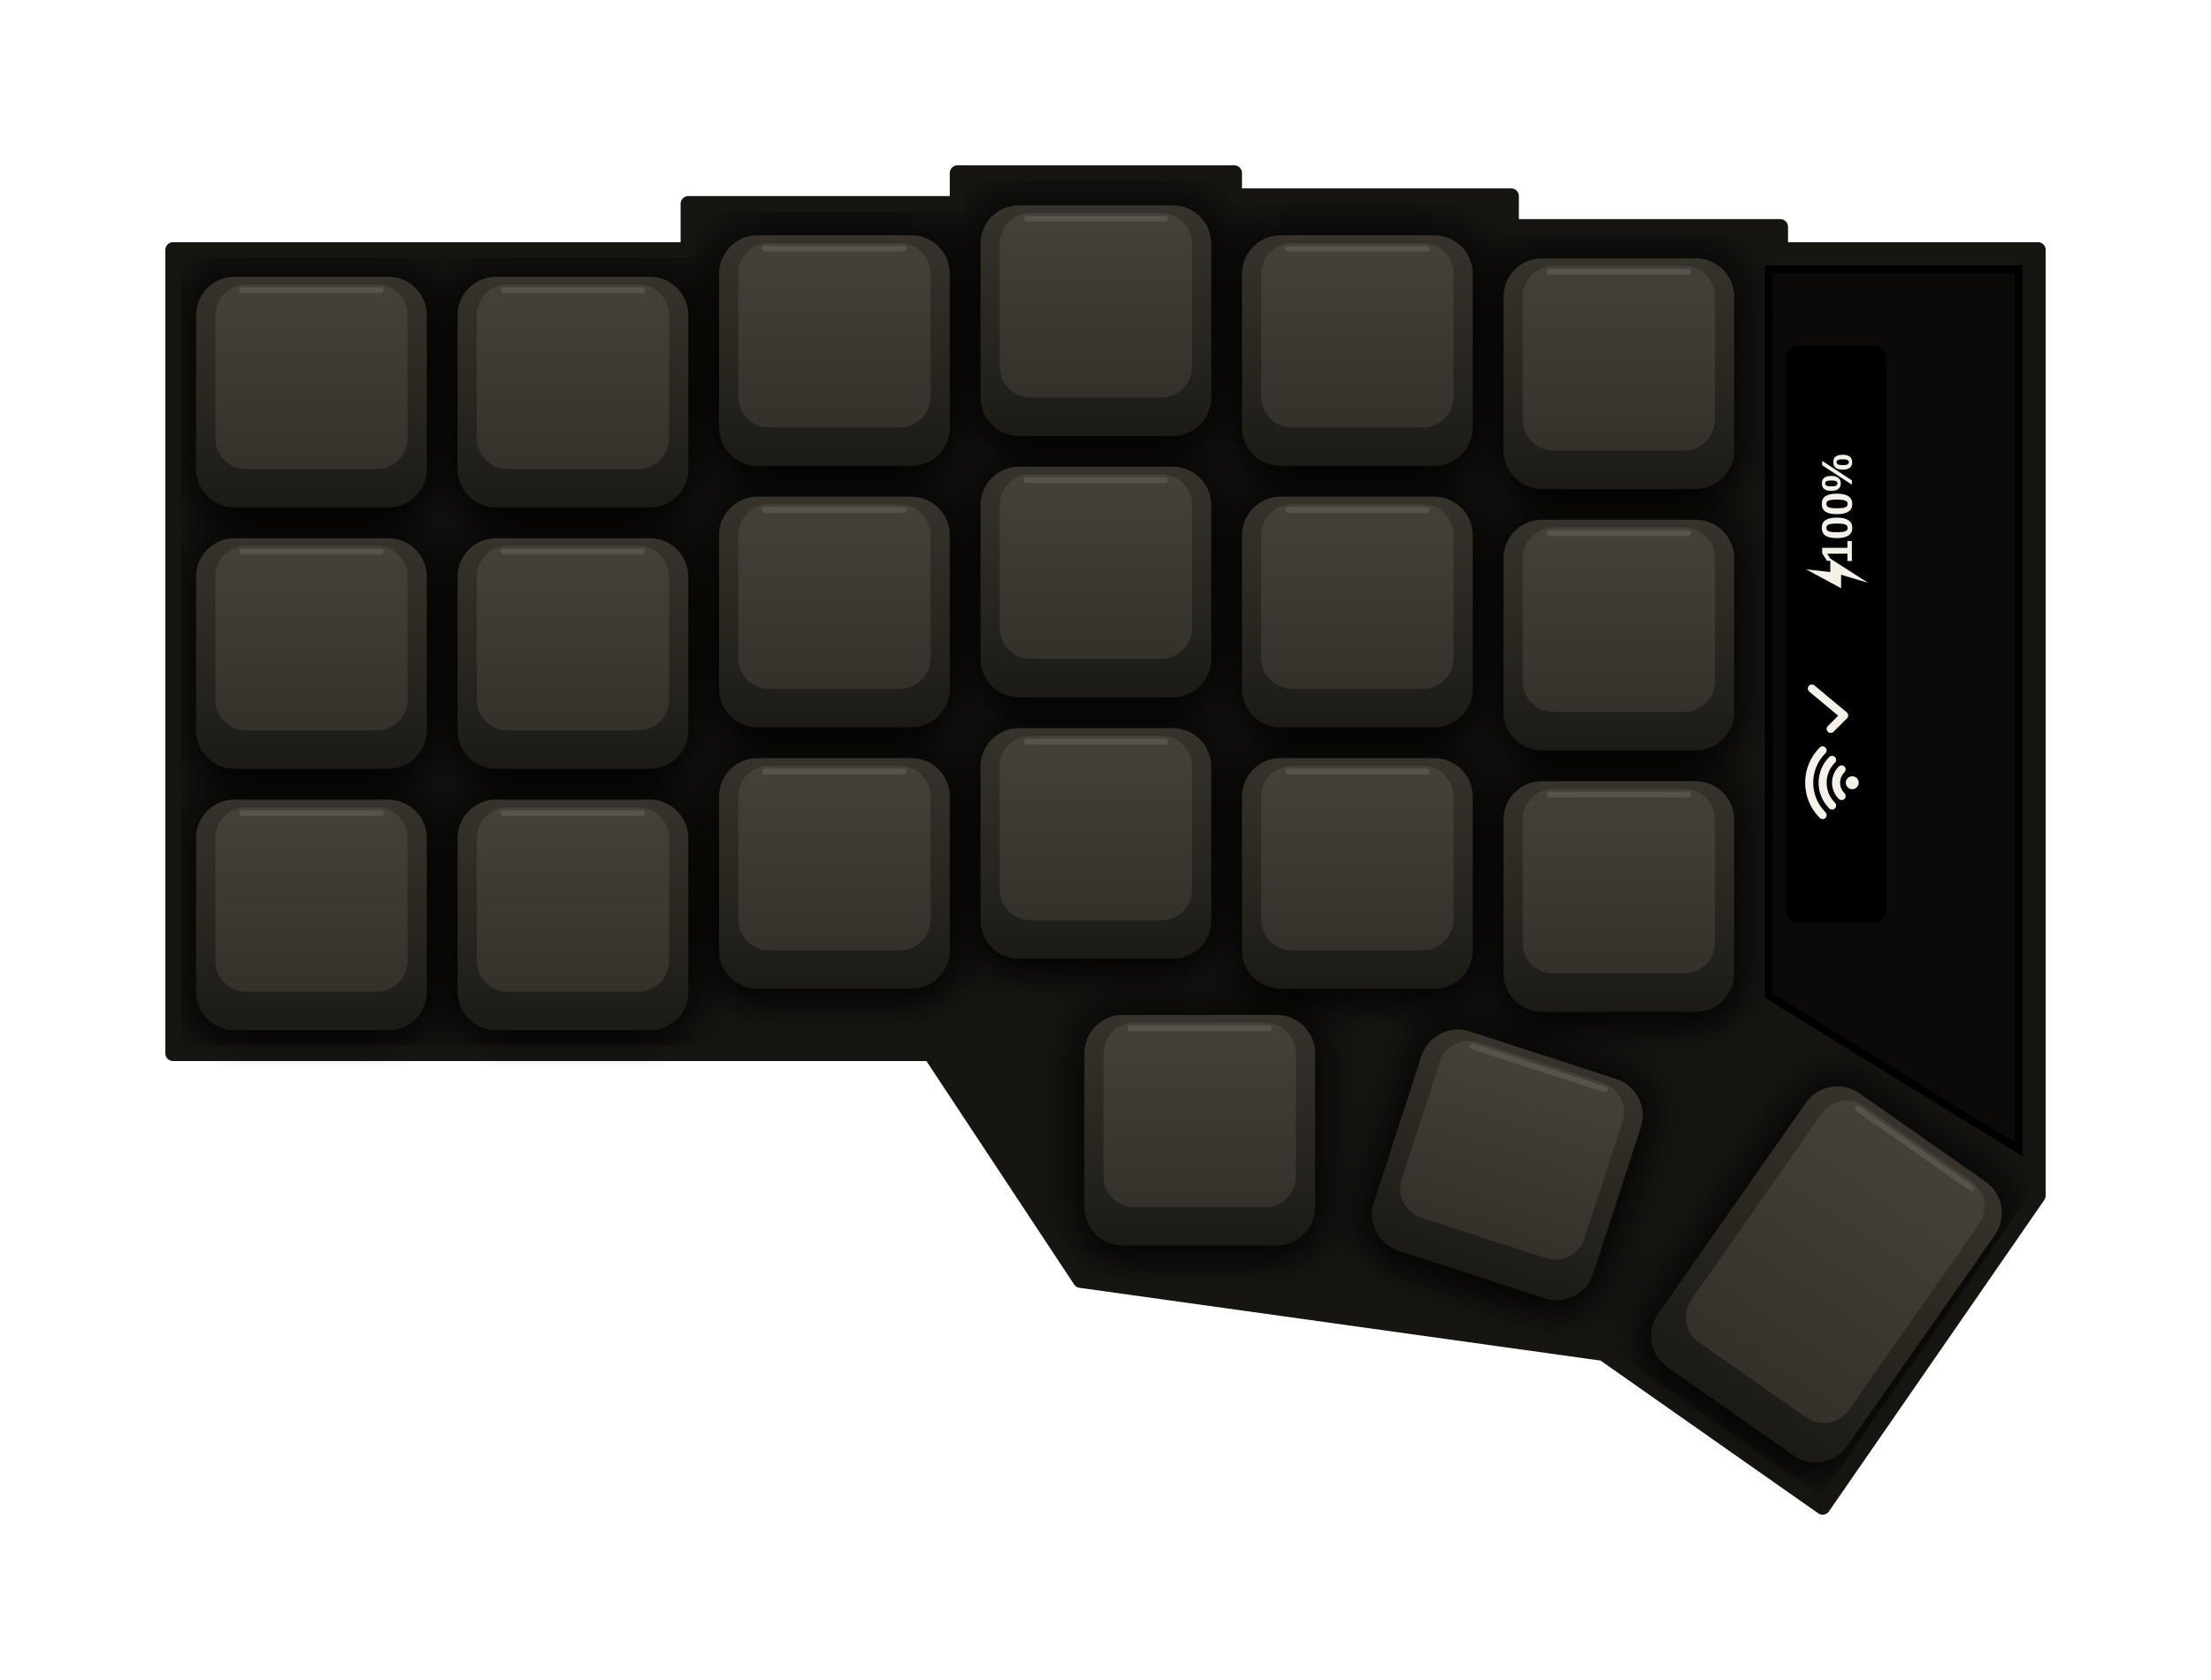
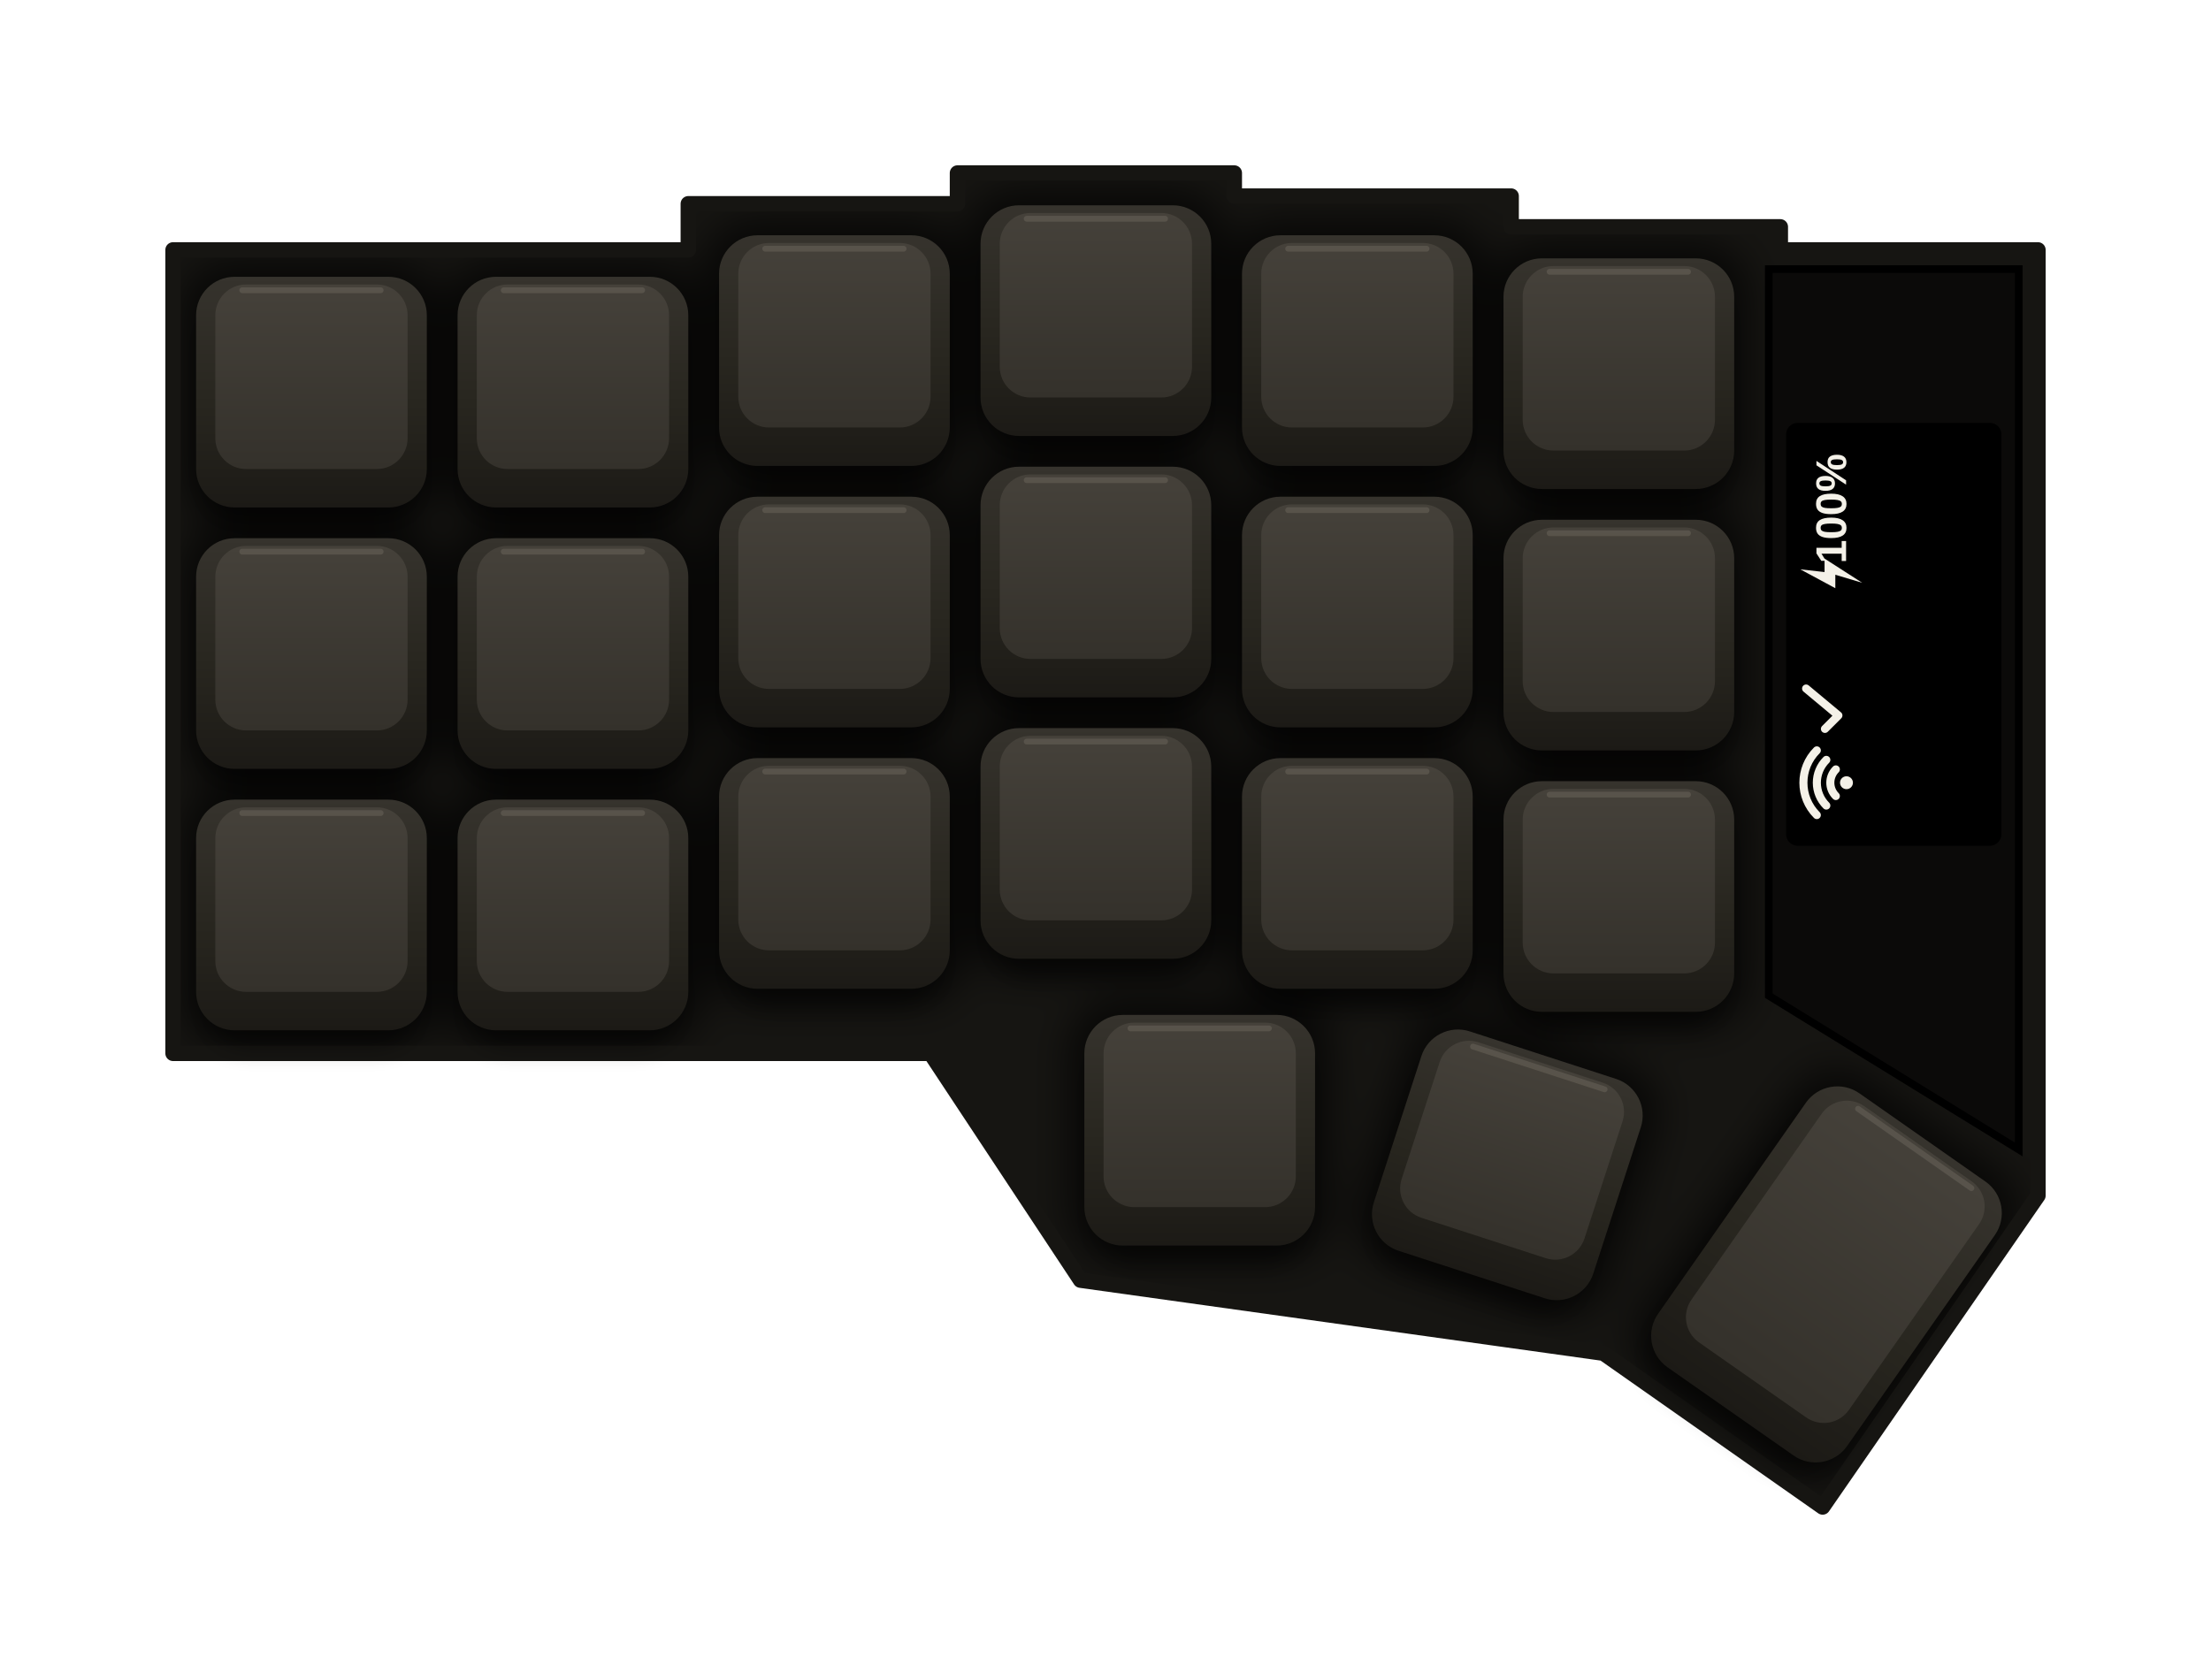
<svg xmlns="http://www.w3.org/2000/svg" viewBox="0 0 575 437" width="575" height="437">
  <defs>
    <linearGradient id="falda" x1="0" y1="0" x2="0" y2="1">
      <stop offset="0" stop-color="#36332d" />
      <stop offset="0.55" stop-color="#28261f" />
      <stop offset="1" stop-color="#1c1a16" />
    </linearGradient>
    <linearGradient id="cara" x1="0" y1="0" x2="0" y2="1">
      <stop offset="0" stop-color="#45413a" />
      <stop offset="1" stop-color="#34312b" />
    </linearGradient>
    <filter id="luz" x="-20%" y="-20%" width="140%" height="140%">
      <feGaussianBlur stdDeviation="5" />
    </filter>
    <filter id="sombra" x="-10%" y="-10%" width="120%" height="120%">
      <feGaussianBlur stdDeviation="3" />
    </filter>
    <clipPath id="dentro-placa">
      <polygon points="198,93 270,93 270,99 342,99 342,107 412,107 412,113 479,113 479,359 423,440 366,400 230,381 191,322 -6,322 -6,113 128,113 128,101 198,101" />
    </clipPath>
    <filter id="brillo" x="-60%" y="-60%" width="220%" height="220%">
      <feGaussianBlur stdDeviation="10" />
    </filter>
  </defs>
  <g transform="translate(51 -48)">
    <polygon points="198,93 270,93 270,99 342,99 342,107 412,107 412,113 479,113 479,359 423,440 366,400 230,381 191,322 -6,322 -6,113 128,113 128,101 198,101" fill="#161512" />
    <g clip-path="url(#dentro-placa)">
      <g opacity="0.65" filter="url(#luz)">
        <rect x="336" y="111.2" width="68" height="68" rx="13">
          <animate attributeName="fill" values="#e61919;#e6e619;#19e619;#19e6e6;#1919e6;#e619e6;#e61919" dur="6s" begin="-1.35s" repeatCount="indefinite" />
        </rect>
        <rect x="268" y="105.2" width="68" height="68" rx="13">
          <animate attributeName="fill" values="#e61919;#e6e619;#19e619;#19e6e6;#1919e6;#e619e6;#e61919" dur="6s" begin="-2.19s" repeatCount="indefinite" />
        </rect>
        <rect x="200" y="97.4" width="68" height="68" rx="13">
          <animate attributeName="fill" values="#e61919;#e6e619;#19e619;#19e6e6;#1919e6;#e619e6;#e61919" dur="6s" begin="-3.03s" repeatCount="indefinite" />
        </rect>
        <rect x="132" y="105.2" width="68" height="68" rx="13">
          <animate attributeName="fill" values="#e61919;#e6e619;#19e619;#19e6e6;#1919e6;#e619e6;#e61919" dur="6s" begin="-3.87s" repeatCount="indefinite" />
        </rect>
        <rect x="64" y="116" width="68" height="68" rx="13">
          <animate attributeName="fill" values="#e61919;#e6e619;#19e619;#19e6e6;#1919e6;#e619e6;#e61919" dur="6s" begin="-4.71s" repeatCount="indefinite" />
        </rect>
        <rect x="-4" y="116" width="68" height="68" rx="13">
          <animate attributeName="fill" values="#e61919;#e6e619;#19e619;#19e6e6;#1919e6;#e619e6;#e61919" dur="6s" begin="-5.55s" repeatCount="indefinite" />
        </rect>
        <rect x="336" y="179.2" width="68" height="68" rx="13">
          <animate attributeName="fill" values="#e61919;#e6e619;#19e619;#19e6e6;#1919e6;#e619e6;#e61919" dur="6s" begin="-1.35s" repeatCount="indefinite" />
        </rect>
        <rect x="268" y="173.2" width="68" height="68" rx="13">
          <animate attributeName="fill" values="#e61919;#e6e619;#19e619;#19e6e6;#1919e6;#e619e6;#e61919" dur="6s" begin="-2.19s" repeatCount="indefinite" />
        </rect>
        <rect x="200" y="165.4" width="68" height="68" rx="13">
          <animate attributeName="fill" values="#e61919;#e6e619;#19e619;#19e6e6;#1919e6;#e619e6;#e61919" dur="6s" begin="-3.03s" repeatCount="indefinite" />
        </rect>
        <rect x="132" y="173.2" width="68" height="68" rx="13">
          <animate attributeName="fill" values="#e61919;#e6e619;#19e619;#19e6e6;#1919e6;#e619e6;#e61919" dur="6s" begin="-3.87s" repeatCount="indefinite" />
        </rect>
        <rect x="64" y="184" width="68" height="68" rx="13">
          <animate attributeName="fill" values="#e61919;#e6e619;#19e619;#19e6e6;#1919e6;#e619e6;#e61919" dur="6s" begin="-4.71s" repeatCount="indefinite" />
        </rect>
        <rect x="-4" y="184" width="68" height="68" rx="13">
          <animate attributeName="fill" values="#e61919;#e6e619;#19e619;#19e6e6;#1919e6;#e619e6;#e61919" dur="6s" begin="-5.55s" repeatCount="indefinite" />
        </rect>
        <rect x="336" y="247.2" width="68" height="68" rx="13">
          <animate attributeName="fill" values="#e61919;#e6e619;#19e619;#19e6e6;#1919e6;#e619e6;#e61919" dur="6s" begin="-1.35s" repeatCount="indefinite" />
        </rect>
        <rect x="268" y="241.2" width="68" height="68" rx="13">
          <animate attributeName="fill" values="#e61919;#e6e619;#19e619;#19e6e6;#1919e6;#e619e6;#e61919" dur="6s" begin="-2.19s" repeatCount="indefinite" />
        </rect>
        <rect x="200" y="233.4" width="68" height="68" rx="13">
          <animate attributeName="fill" values="#e61919;#e6e619;#19e619;#19e6e6;#1919e6;#e619e6;#e61919" dur="6s" begin="-3.03s" repeatCount="indefinite" />
        </rect>
        <rect x="132" y="241.2" width="68" height="68" rx="13">
          <animate attributeName="fill" values="#e61919;#e6e619;#19e619;#19e6e6;#1919e6;#e619e6;#e61919" dur="6s" begin="-3.87s" repeatCount="indefinite" />
        </rect>
        <rect x="64" y="252" width="68" height="68" rx="13">
          <animate attributeName="fill" values="#e61919;#e6e619;#19e619;#19e6e6;#1919e6;#e619e6;#e61919" dur="6s" begin="-4.71s" repeatCount="indefinite" />
        </rect>
        <rect x="-4" y="252" width="68" height="68" rx="13">
          <animate attributeName="fill" values="#e61919;#e6e619;#19e619;#19e6e6;#1919e6;#e619e6;#e61919" dur="6s" begin="-5.55s" repeatCount="indefinite" />
        </rect>
        <g transform="rotate(35.00 424 379.5)">
          <rect x="390" y="332" width="68" height="95" rx="13">
            <animate attributeName="fill" values="#e61919;#e6e619;#19e619;#19e6e6;#1919e6;#e619e6;#e61919" dur="6s" begin="-0.68s" repeatCount="indefinite" />
          </rect>
        </g>
        <g transform="rotate(18.00 341 351)">
          <rect x="307" y="317" width="68" height="68" rx="13">
            <animate attributeName="fill" values="#e61919;#e6e619;#19e619;#19e6e6;#1919e6;#e619e6;#e61919" dur="6s" begin="-1.71s" repeatCount="indefinite" />
          </rect>
        </g>
        <rect x="227" y="308" width="68" height="68" rx="13">
          <animate attributeName="fill" values="#e61919;#e6e619;#19e619;#19e6e6;#1919e6;#e619e6;#e61919" dur="6s" begin="-2.70s" repeatCount="indefinite" />
        </rect>
      </g>
    </g>
    <polygon points="198,93 270,93 270,99 342,99 342,107 412,107 412,113 479,113 479,359 423,440 366,400 230,381 191,322 -6,322 -6,113 128,113 128,101 198,101" fill="none" stroke="#161512" stroke-width="4" stroke-linejoin="round" />
    <g fill="#000" opacity="0.45" filter="url(#sombra)">
      <rect x="342" y="121.2" width="56" height="58" rx="11" />
      <rect x="274" y="115.2" width="56" height="58" rx="11" />
      <rect x="206" y="107.4" width="56" height="58" rx="11" />
      <rect x="138" y="115.2" width="56" height="58" rx="11" />
      <rect x="70" y="126" width="56" height="58" rx="11" />
      <rect x="2" y="126" width="56" height="58" rx="11" />
      <rect x="342" y="189.2" width="56" height="58" rx="11" />
      <rect x="274" y="183.2" width="56" height="58" rx="11" />
      <rect x="206" y="175.4" width="56" height="58" rx="11" />
      <rect x="138" y="183.2" width="56" height="58" rx="11" />
      <rect x="70" y="194" width="56" height="58" rx="11" />
      <rect x="2" y="194" width="56" height="58" rx="11" />
      <rect x="342" y="257.2" width="56" height="58" rx="11" />
      <rect x="274" y="251.2" width="56" height="58" rx="11" />
      <rect x="206" y="243.4" width="56" height="58" rx="11" />
      <rect x="138" y="251.2" width="56" height="58" rx="11" />
      <rect x="70" y="262" width="56" height="58" rx="11" />
      <rect x="2" y="262" width="56" height="58" rx="11" />
      <g transform="rotate(35.00 424 379.5)">
        <rect x="396" y="342" width="56" height="85" rx="11" />
      </g>
      <g transform="rotate(18.00 341 351)">
        <rect x="313" y="327" width="56" height="58" rx="11" />
      </g>
      <rect x="233" y="318" width="56" height="58" rx="11" />
    </g>
    <rect x="340" y="115.2" width="60" height="60" rx="10" fill="url(#falda)" />
    <rect x="345" y="117.2" width="50" height="48" rx="8" fill="url(#cara)" />
    <path d="M352 118.7 H388" stroke="#6b665b" stroke-width="1.5" stroke-linecap="round" opacity="0.5" />
    <rect x="272" y="109.2" width="60" height="60" rx="10" fill="url(#falda)" />
    <rect x="277" y="111.2" width="50" height="48" rx="8" fill="url(#cara)" />
    <path d="M284 112.7 H320" stroke="#6b665b" stroke-width="1.5" stroke-linecap="round" opacity="0.5" />
    <rect x="204" y="101.4" width="60" height="60" rx="10" fill="url(#falda)" />
    <rect x="209" y="103.4" width="50" height="48" rx="8" fill="url(#cara)" />
    <path d="M216 104.9 H252" stroke="#6b665b" stroke-width="1.5" stroke-linecap="round" opacity="0.5" />
    <rect x="136" y="109.2" width="60" height="60" rx="10" fill="url(#falda)" />
    <rect x="141" y="111.2" width="50" height="48" rx="8" fill="url(#cara)" />
    <path d="M148 112.7 H184" stroke="#6b665b" stroke-width="1.5" stroke-linecap="round" opacity="0.5" />
    <rect x="68" y="120" width="60" height="60" rx="10" fill="url(#falda)" />
    <rect x="73" y="122" width="50" height="48" rx="8" fill="url(#cara)" />
    <path d="M80 123.5 H116" stroke="#6b665b" stroke-width="1.5" stroke-linecap="round" opacity="0.5" />
    <rect x="0" y="120" width="60" height="60" rx="10" fill="url(#falda)" />
    <rect x="5" y="122" width="50" height="48" rx="8" fill="url(#cara)" />
    <path d="M12 123.5 H48" stroke="#6b665b" stroke-width="1.5" stroke-linecap="round" opacity="0.5" />
    <rect x="340" y="183.2" width="60" height="60" rx="10" fill="url(#falda)" />
    <rect x="345" y="185.2" width="50" height="48" rx="8" fill="url(#cara)" />
    <path d="M352 186.7 H388" stroke="#6b665b" stroke-width="1.5" stroke-linecap="round" opacity="0.5" />
    <rect x="272" y="177.2" width="60" height="60" rx="10" fill="url(#falda)" />
    <rect x="277" y="179.2" width="50" height="48" rx="8" fill="url(#cara)" />
    <path d="M284 180.7 H320" stroke="#6b665b" stroke-width="1.5" stroke-linecap="round" opacity="0.5" />
    <rect x="204" y="169.4" width="60" height="60" rx="10" fill="url(#falda)" />
    <rect x="209" y="171.4" width="50" height="48" rx="8" fill="url(#cara)" />
    <path d="M216 172.9 H252" stroke="#6b665b" stroke-width="1.5" stroke-linecap="round" opacity="0.5" />
    <rect x="136" y="177.2" width="60" height="60" rx="10" fill="url(#falda)" />
    <rect x="141" y="179.2" width="50" height="48" rx="8" fill="url(#cara)" />
    <path d="M148 180.7 H184" stroke="#6b665b" stroke-width="1.5" stroke-linecap="round" opacity="0.5" />
    <rect x="68" y="188" width="60" height="60" rx="10" fill="url(#falda)" />
    <rect x="73" y="190" width="50" height="48" rx="8" fill="url(#cara)" />
    <path d="M80 191.5 H116" stroke="#6b665b" stroke-width="1.5" stroke-linecap="round" opacity="0.5" />
    <rect x="0" y="188" width="60" height="60" rx="10" fill="url(#falda)" />
    <rect x="5" y="190" width="50" height="48" rx="8" fill="url(#cara)" />
    <path d="M12 191.5 H48" stroke="#6b665b" stroke-width="1.5" stroke-linecap="round" opacity="0.5" />
    <rect x="340" y="251.2" width="60" height="60" rx="10" fill="url(#falda)" />
    <rect x="345" y="253.2" width="50" height="48" rx="8" fill="url(#cara)" />
    <path d="M352 254.7 H388" stroke="#6b665b" stroke-width="1.5" stroke-linecap="round" opacity="0.5" />
    <rect x="272" y="245.2" width="60" height="60" rx="10" fill="url(#falda)" />
    <rect x="277" y="247.2" width="50" height="48" rx="8" fill="url(#cara)" />
    <path d="M284 248.7 H320" stroke="#6b665b" stroke-width="1.5" stroke-linecap="round" opacity="0.5" />
    <rect x="204" y="237.4" width="60" height="60" rx="10" fill="url(#falda)" />
    <rect x="209" y="239.4" width="50" height="48" rx="8" fill="url(#cara)" />
    <path d="M216 240.9 H252" stroke="#6b665b" stroke-width="1.5" stroke-linecap="round" opacity="0.5" />
    <rect x="136" y="245.2" width="60" height="60" rx="10" fill="url(#falda)" />
    <rect x="141" y="247.2" width="50" height="48" rx="8" fill="url(#cara)" />
    <path d="M148 248.7 H184" stroke="#6b665b" stroke-width="1.5" stroke-linecap="round" opacity="0.5" />
    <rect x="68" y="256" width="60" height="60" rx="10" fill="url(#falda)" />
    <rect x="73" y="258" width="50" height="48" rx="8" fill="url(#cara)" />
    <path d="M80 259.5 H116" stroke="#6b665b" stroke-width="1.5" stroke-linecap="round" opacity="0.5" />
    <rect x="0" y="256" width="60" height="60" rx="10" fill="url(#falda)" />
    <rect x="5" y="258" width="50" height="48" rx="8" fill="url(#cara)" />
    <path d="M12 259.5 H48" stroke="#6b665b" stroke-width="1.5" stroke-linecap="round" opacity="0.5" />
    <g transform="rotate(35.00 424 379.5)">
      <rect x="394" y="336" width="60" height="87" rx="10" fill="url(#falda)" />
      <rect x="399" y="338" width="50" height="75" rx="8" fill="url(#cara)" />
      <path d="M406 339.5 H442" stroke="#6b665b" stroke-width="1.5" stroke-linecap="round" opacity="0.5" />
    </g>
    <g transform="rotate(18.00 341 351)">
      <rect x="311" y="321" width="60" height="60" rx="10" fill="url(#falda)" />
      <rect x="316" y="323" width="50" height="48" rx="8" fill="url(#cara)" />
      <path d="M323 324.5 H359" stroke="#6b665b" stroke-width="1.5" stroke-linecap="round" opacity="0.5" />
    </g>
    <rect x="231" y="312" width="60" height="60" rx="10" fill="url(#falda)" />
    <rect x="236" y="314" width="50" height="48" rx="8" fill="url(#cara)" />
    <path d="M243 315.5 H279" stroke="#6b665b" stroke-width="1.5" stroke-linecap="round" opacity="0.5" />
    <polygon points="409,118 474,118 474,347 409,307" fill="#0b0a09" stroke="#000" stroke-width="2" />
    <g transform="matrix(0 -1 1 0 413.5 288)">
-       <rect x="0" y="0" width="150" height="26" rx="3" fill="#000" />
-       <g transform="translate(23.8 -4.5) scale(0.7)">
+       <rect x="20" y="0" width="110" height="56" rx="3" fill="#000" />
+       <g transform="translate(23.8 -6) scale(0.7)">
        <circle cx="18" cy="31" r="2.4" fill="#f4f1e8" />
        <path d="M13.05 27.05 A7 7 0 0 1 22.95 27.05" fill="none" stroke="#f4f1e8" stroke-width="3" stroke-linecap="round" />
        <path d="M9.51 23.51 A12 12 0 0 1 26.49 23.51" fill="none" stroke="#f4f1e8" stroke-width="3" stroke-linecap="round" />
        <path d="M5.98 19.98 A17 17 0 0 1 30.02 19.98" fill="none" stroke="#f4f1e8" stroke-width="3" stroke-linecap="round" />
        <path d="M38 23 L43 28 L53 16" fill="none" stroke="#f4f1e8" stroke-width="3" stroke-linecap="round" stroke-linejoin="round" />
      </g>
-       <g transform="translate(21.2 -2.5) scale(0.7)">
+       <g transform="translate(21.2 -4) scale(0.7)">
        <path d="M101 11 L94 24 H99 L96 34 L105 20 H100 Z" fill="#f4f1e8" />
        <text x="144" y="28" text-anchor="end" font-family="Montserrat, Arial, Helvetica, sans-serif" font-weight="bold" font-size="16" fill="#f4f1e8">100%</text>
      </g>
    </g>
  </g>
</svg>
